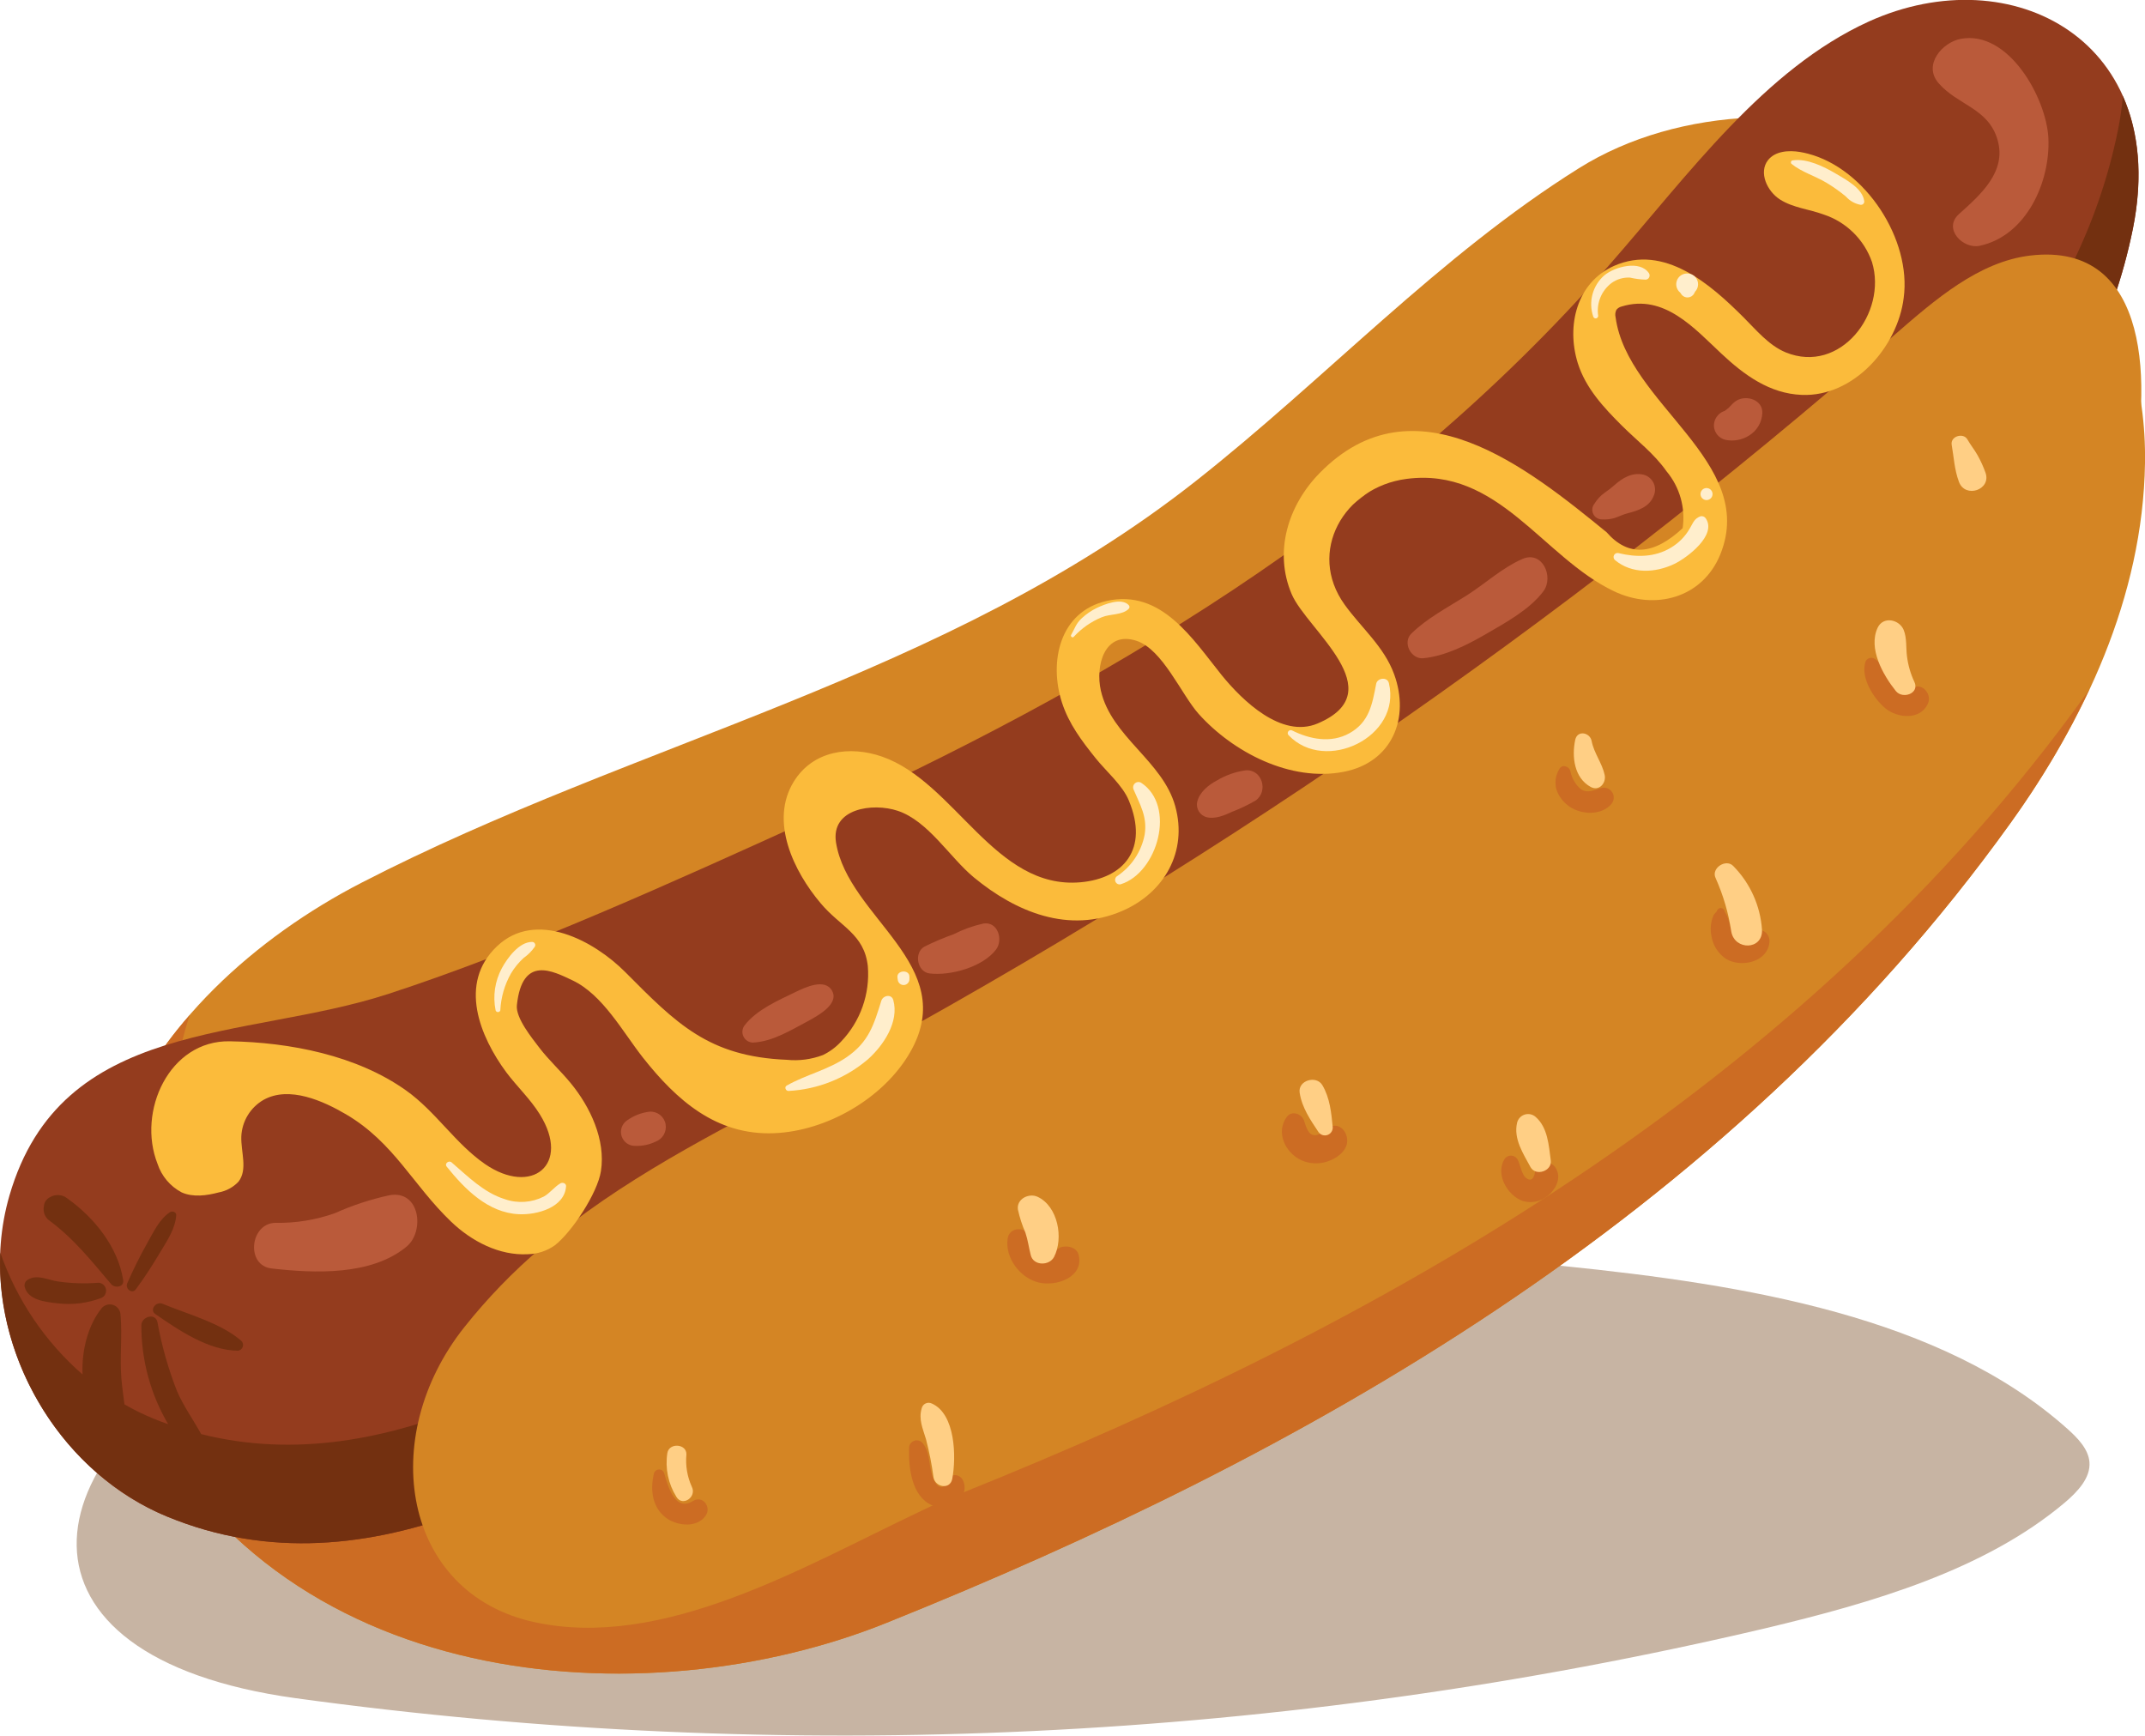
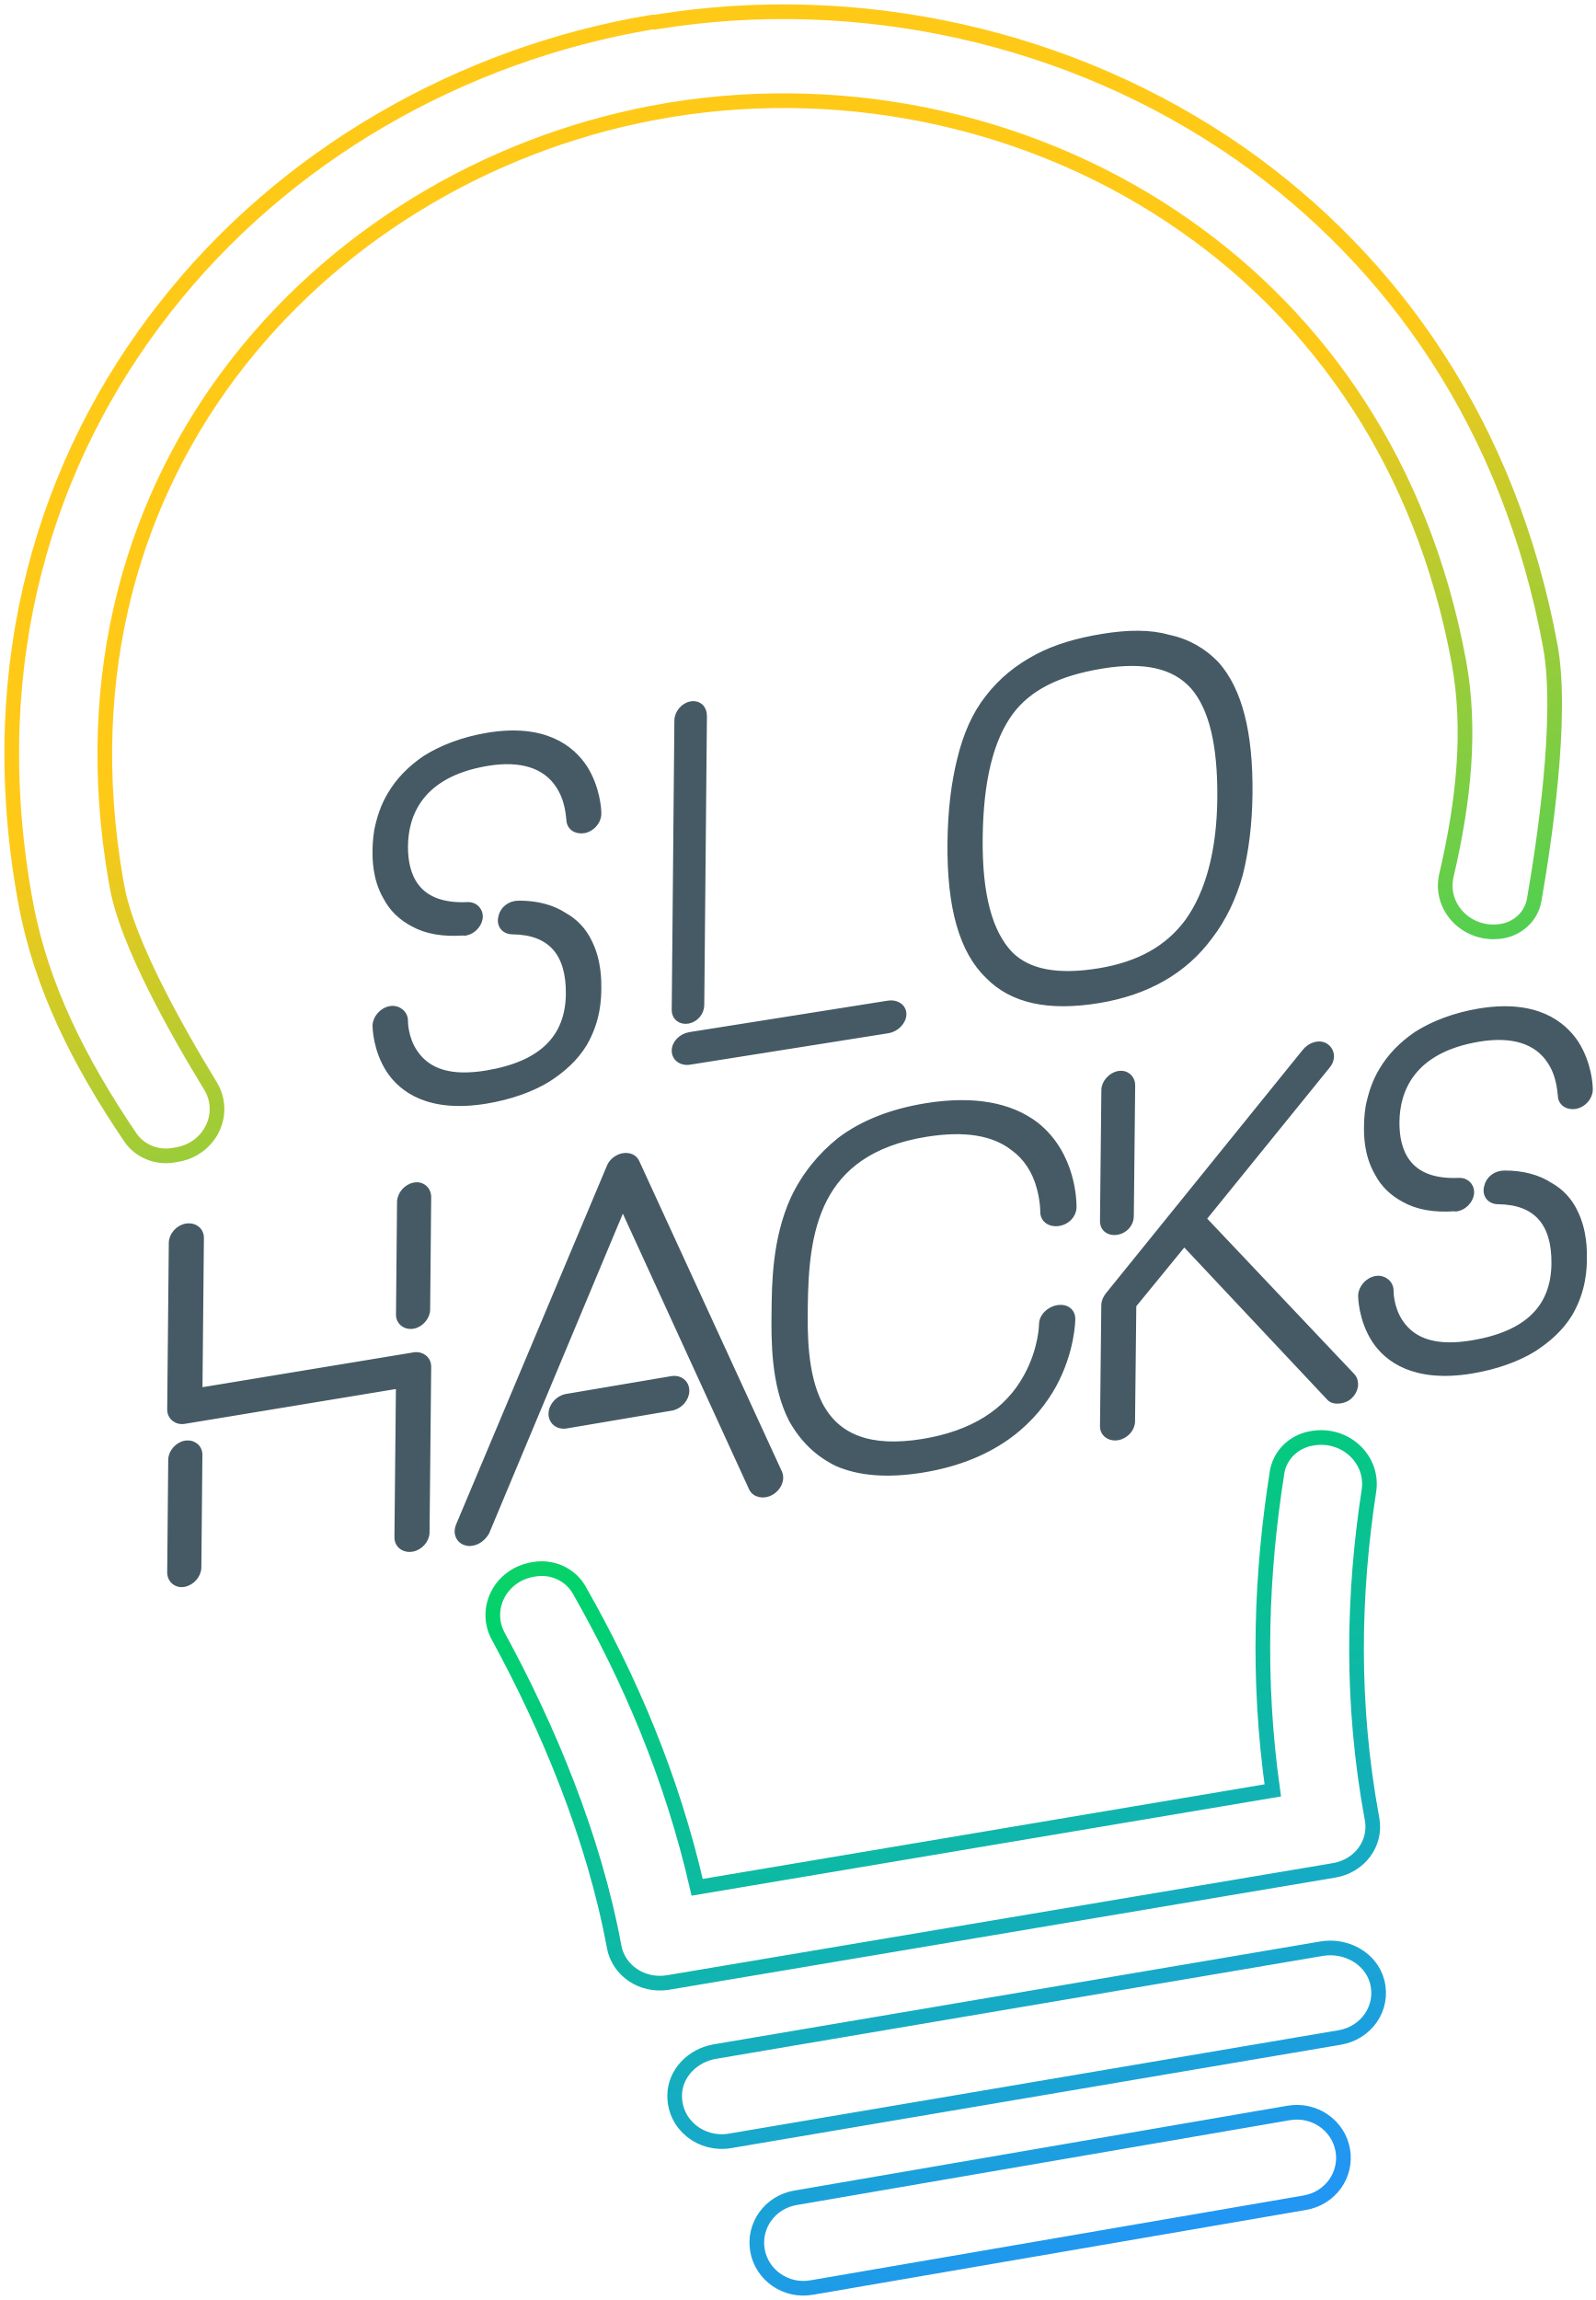
- <svg xmlns="http://www.w3.org/2000/svg" viewBox="0 0 400 323.58">
+ <svg xmlns="http://www.w3.org/2000/svg" width="272px" height="392px" viewBox="0 0 272 392" version="1.1">
  <defs>
-     <style>.cls-1{fill:#c7b4a3;}.cls-2{fill:#d48524;}.cls-3{fill:#cc6c23;}.cls-4{fill:#943c1e;}.cls-5{fill:#733010;}.cls-6{fill:#fbbb3b;}.cls-7{fill:#fec;}.cls-8{fill:#ba5a3a;}.cls-9{fill:#ffcf85;}</style>
+     <linearGradient x1="68.663%" y1="98.365%" x2="50%" y2="24.312%" id="linearGradient-1">
+       <stop stop-color="#2196F3" offset="0%" />
+       <stop stop-color="#00D26C" offset="47.525%" />
+       <stop stop-color="#FFC917" offset="100%" />
+     </linearGradient>
  </defs>
-   <g id="Layer_2" data-name="Layer 2">
-     <g id="OBJECTS">
-       <path class="cls-1" d="M55.13,316.63a750.34,750.34,0,0,0,273.93-13c20.27-4.82,41-10.89,55.89-23.39,2.49-2.1,4.93-4.69,4.69-7.64-.2-2.41-2.15-4.44-4.12-6.2-23.43-20.92-59.9-26.87-93.93-30.34q-53.25-5.42-107-6.37c-42.57-.75-99.6.65-137.47,19.91C5,271-.95,308.9,55.13,316.63Z" />
-       <path class="cls-2" d="M400,86.39c-.4,25-11.45,48.07-25.11,67.11-53.13,74-132.47,118.08-209.61,149.1C120.28,320.7,50.91,316,24.67,260c-8.2-17.5-8.2-33.59-3.16-47.68,7.54-21.06,26.33-37.63,45.82-47.69,51.42-26.54,109.08-38.24,155.6-74.89,24.34-19.17,45.43-42.06,71.5-58.37C331.73,8,400.93,28.07,400,86.39Z" />
-       <path class="cls-3" d="M389.17,129.2C336,203.25,256.7,247.27,179.56,278.3c-45,18.1-114.36,13.41-140.6-42.6-8-17-8.18-32.66-3.57-46.45a72.87,72.87,0,0,0-13.88,23.07c-5,14.09-5,30.18,3.16,47.68,26.25,56,95.61,60.69,140.6,42.6,77.14-31,156.48-75.05,209.61-149.1a156.37,156.37,0,0,0,14.76-25Z" />
-       <path class="cls-4" d="M141.7,250.89c23.83-14.62,51.68-22.81,76-36.37C261.23,190.31,301.5,159,340,125.34c24.59-21.54,50.35-46.18,57.75-82.74C404.77,7.77,375.3-8.1,348.52,4,329,12.89,315,32.41,300.07,49.44c-41.94,47.9-95.24,79-149.61,103.69C125.91,164.27,97.93,177,72.53,185.28c-26.88,8.8-61.13,4.41-70.77,37.64-6.84,23.6,6.88,50.55,29.36,59.83,38.09,15.73,75.74-8.94,106.4-29.21Q139.59,252.18,141.7,250.89Z" />
-       <path class="cls-5" d="M395.87,17.9a53.8,53.8,0,0,1-.91,6.34c-7.4,36.55-33.16,61.2-57.75,82.74-38.47,33.69-78.74,65-122.23,89.18-24.35,13.56-52.2,21.75-76,36.37q-2.11,1.29-4.18,2.66c-28.21,18.65-62.34,41-97.28,32.2-1.49-2.68-3.29-5.21-4.51-8a69,69,0,0,1-3.65-12.88c-.39-1.81-3-1-3,.58a36.2,36.2,0,0,0,5,18.45c-1-.35-1.93-.7-2.9-1.1a46,46,0,0,1-5.25-2.59c-.2-1.63-.45-3.26-.58-4.9-.32-4,.2-7.91-.16-11.88a2,2,0,0,0-3.47-1.21c-2.53,3.1-3.8,7.81-3.61,12.41A53.42,53.42,0,0,1,.05,233.54c-.87,20.56,11.92,41.3,31.08,49.21,38.09,15.73,75.74-8.94,106.4-29.21q2.07-1.37,4.18-2.66c23.83-14.62,51.68-22.81,76-36.37C261.23,190.31,301.5,159,340,125.34c24.59-21.54,50.35-46.18,57.75-82.74C399.7,32.8,398.79,24.49,395.87,17.9Z" />
-       <path class="cls-2" d="M100.93,232.63C115.71,220,133.15,211.29,150,202.38A1077.08,1077.08,0,0,0,353.22,62.5c7.67-6.67,15.78-13.7,25.36-14.85,22.69-2.71,22.76,24.65,18.69,42.58-3.83,16.88-14.81,30-25.7,41.89C313.35,195.61,245.23,246.88,171.18,282c-21.39,10.14-47.58,25.7-71.58,20.44-24.53-5.38-29.37-34.42-13-55A106,106,0,0,1,100.93,232.63Z" />
-       <path class="cls-6" d="M337.17,28.66q-.73-.19-1.48-.32c-2.14-.36-4.66-.18-6,1.53-1.77,2.27-.18,5.78,2.25,7.33S337.38,39,340.09,40a14.28,14.28,0,0,1,9,8.86c2.9,9.49-5.92,21-16.09,16.84-3.16-1.3-5.54-4.22-7.89-6.56C319,53.05,310.4,45.43,301,49.57c-7,3.11-8.92,11.18-6.79,18.08,1.45,4.69,4.87,8.36,8.26,11.73,2.82,2.81,6,5.2,8.31,8.5a13.5,13.5,0,0,1,3,10.6q-8.18,7.63-14.18.76c-14.61-11.91-35.85-29.13-53.55-11-5.86,6-8.54,14.63-5.18,22.53,2.83,6.65,19,18.12,4.85,24.12-6.75,2.87-14.09-4.32-17.89-9-5.4-6.7-11.25-16.14-21.48-13.84-8.77,2-10.77,11.34-8.32,18.93,1.3,4,3.68,7.14,6.31,10.42,1.93,2.41,5,5,6.17,7.87,3.77,9.09-1,14.51-9,15.23-16,1.43-23.37-18.64-37-23.42-6-2.1-12.87-1.16-16.46,4.61-4.62,7.43,0,16.83,5,22.74,3.66,4.37,8.1,5.69,8.78,11.69a18.16,18.16,0,0,1-5,14.1,11.29,11.29,0,0,1-3.36,2.49,14.79,14.79,0,0,1-6.76.89c-14.59-.6-20.58-6.77-30.11-16.35-5.8-5.83-16.67-11.73-23.94-4.8s-3.13,16.86,1.73,23.45c2,2.68,4.5,5,6.27,7.86,5.86,9.39-1.49,15.29-10.23,9.27-5.48-3.78-9.18-9.78-14.67-13.69-9.22-6.58-21.73-9-32.89-9.19-11.31-.22-17.34,13.09-13.5,22.83a9.33,9.33,0,0,0,4.52,5.35c2.14.94,4.63.6,6.89,0a6.74,6.74,0,0,0,3.69-2c1.77-2.28.43-5.55.53-8.44a8.29,8.29,0,0,1,4.15-6.82c4.8-2.68,11.18.23,15.4,2.71,8.92,5.25,12.44,13.17,19.57,20,3.84,3.68,9,6.35,14.28,6.07a9,9,0,0,0,5.08-1.67c3.16-2.46,7.94-9.71,8.58-13.81.92-5.84-2-12-5.62-16.4-1.88-2.3-4.11-4.31-5.91-6.68-1.3-1.72-4.41-5.5-4.14-7.89,1-9.41,6.76-6.31,10.37-4.61,5.67,2.68,9.4,9.67,13.15,14.42,6.25,7.91,13.63,14.48,24.37,14.08,9.86-.37,20.54-6.51,25.47-15.14,9.3-16.26-11.59-25-13.85-39.06-1-6.35,6.81-7.47,11.49-5.92,5.73,1.9,9.73,8.73,14.24,12.44,7.83,6.46,17.68,10.51,27.58,6.26,7.93-3.4,12.29-11.1,9.95-19.55s-11.9-12.93-13.87-21.55c-1.08-4.71.73-11.2,6.62-9.3,4.89,1.58,8.38,10,11.59,13.61,6.45,7.2,17.19,12.76,27.1,10.82,9-1.76,12.38-10,9.37-18.21-1.87-5.13-6.11-8.63-9.22-12.95-7.08-9.84-.15-21.92,11.54-23.45,17.13-2.25,25.33,14.57,38.66,20.94,7.63,3.65,16.57,1.31,19.88-6.93,6.92-17.26-17.38-28-19.55-44.13a2,2,0,0,1,.15-1.41,1.8,1.8,0,0,1,1-.62c7.9-2.41,13.56,4.11,18.57,8.79,4.27,4,9,7.46,15,7.7,9.7.39,17.87-8.95,19-18.08C356.48,44.69,347.93,31.47,337.17,28.66Z" />
-       <path class="cls-7" d="M307.49,50.93c-1.69-2.49-6.35-1.19-8.28.38a7.13,7.13,0,0,0-2.09,7.75.47.47,0,0,0,.91-.18,6.46,6.46,0,0,1,2.5-6.12,5.39,5.39,0,0,1,3.44-1,14.65,14.65,0,0,0,2.92.38A.78.78,0,0,0,307.49,50.93Z" />
-       <path class="cls-7" d="M314.51,51a2,2,0,0,0-1.19,3.55,1.87,1.87,0,0,1,.21.3,1.4,1.4,0,0,0,2.4-.14,1.86,1.86,0,0,1,.17-.33A2,2,0,0,0,314.51,51Z" />
-       <path class="cls-7" d="M318.08,96.63a.93.93,0,0,0-1-.36c-1.21.48-1.34,1.24-2,2.32a9.8,9.8,0,0,1-3.5,3.53c-3,1.81-6.46,1.82-9.79,1a.75.75,0,0,0-.65,1.29c3.16,2.65,7.51,2.44,11.08.74C314.61,104,320.24,99.77,318.08,96.63Z" />
-       <path class="cls-7" d="M318.17,91a1.12,1.12,0,0,0,.13,2.24A1.12,1.12,0,0,0,318.17,91Z" />
-       <path class="cls-7" d="M342.41,32.41c-2.24-1.32-5.42-2.92-8.09-2.51a.38.38,0,0,0-.23.66c1.9,1.54,4.48,2.28,6.57,3.55a29,29,0,0,1,3.57,2.54,4.78,4.78,0,0,0,2.7,1.53.61.61,0,0,0,.72-.62C347.39,35.15,344.31,33.54,342.41,32.41Z" />
-       <path class="cls-7" d="M259,127.37c-.28-1.21-2.15-1-2.37.13-.73,3.8-1.28,7.15-5,9.22-3.44,1.9-7.35,1.13-10.71-.54a.56.56,0,0,0-.62.91C247.15,144.26,261.39,137.4,259,127.37Z" />
-       <path class="cls-7" d="M212.75,145.91a1,1,0,0,0-1.4,1.21c1.24,2.93,2.63,5.13,2.11,8.48a12,12,0,0,1-5.16,7.77.84.84,0,0,0,.73,1.49C215.86,162.7,219.42,150.26,212.75,145.91Z" />
-       <path class="cls-7" d="M210.49,112.83c-1.34-1.45-4.52-.17-6,.54a11.61,11.61,0,0,0-2.75,1.89c-1.1,1-1.28,1.88-2,3.13-.16.3.28.61.5.34a14.57,14.57,0,0,1,5.24-3.65c1.54-.65,3.82-.37,5-1.56A.49.49,0,0,0,210.49,112.83Z" />
-       <path class="cls-7" d="M166.58,186.46c-.33-1.19-1.91-.87-2.23.13-1.39,4.46-2.33,7.68-6.45,10.51-3.47,2.38-7.58,3.26-11.2,5.31-.49.28-.18,1,.33,1a24.84,24.84,0,0,0,14.81-5.89C164.75,194.92,167.71,190.52,166.58,186.46Z" />
-       <path class="cls-7" d="M167.36,182.28l.05.35a1.09,1.09,0,0,0,2.18-.12v-.35C169.66,180.71,167.15,180.85,167.36,182.28Z" />
-       <path class="cls-7" d="M99.22,175.62c-2.42,0-4.61,3-5.64,4.91a11.68,11.68,0,0,0-1.16,7.85.46.46,0,0,0,.88,0,15.44,15.44,0,0,1,2-6.9,12.77,12.77,0,0,1,2.35-2.87,8.41,8.41,0,0,0,2.08-2.09A.59.59,0,0,0,99.22,175.62Z" />
-       <path class="cls-7" d="M104.51,220.63c-1.16.69-1.92,1.8-3.1,2.47a9.29,9.29,0,0,1-7.29.48c-3.91-1.22-6.89-4.26-9.92-6.86-.5-.43-1.36.23-.91.79,3.39,4.21,7.7,8.6,13.44,8.88,3.37.17,8.59-1.23,8.83-5.23C105.58,220.61,104.9,220.4,104.51,220.63Z" />
-       <path class="cls-5" d="M45,250c-3.91-3.38-10-4.95-14.71-6.92-1.14-.48-2.5,1.12-1.32,1.93,4.34,3,9.92,6.79,15.38,6.83A1.07,1.07,0,0,0,45,250Z" />
-       <path class="cls-5" d="M31.71,226c-2,1.35-3,3.58-4.17,5.63a83.49,83.49,0,0,0-3.82,7.66c-.41,1,.91,2.06,1.61,1.1,1.67-2.25,3.16-4.58,4.6-7,1.29-2.15,2.75-4.29,2.94-6.84C32.89,226,32.13,225.73,31.71,226Z" />
-       <path class="cls-5" d="M12.56,223.45a2.83,2.83,0,0,0-3.24-.23,2,2,0,0,0-1.13,1.66A2.69,2.69,0,0,0,9,227.42c4.7,3.43,8,7.62,11.72,12,.69.81,2.46.6,2.25-.75C22,232.49,17.55,227,12.56,223.45Z" />
-       <path class="cls-5" d="M18.35,239.17a33.56,33.56,0,0,1-7.62-.25c-1.9-.3-3.89-1.42-5.65-.25A1.22,1.22,0,0,0,4.62,240c.62,2.43,4,2.78,6.1,3a17.24,17.24,0,0,0,8.19-1A1.48,1.48,0,0,0,18.35,239.17Z" />
-       <path class="cls-8" d="M365.65,7.24c-3.4.63-7.13,4.82-4.14,8.27,3.59,4.14,9.28,4.63,11,10.58s-3.2,10.23-7.23,13.85c-3,2.73.8,6.55,3.89,5.89,8.74-1.88,13.21-11.95,12.81-20.13C381.59,18.25,374.56,5.59,365.65,7.24Z" />
-       <path class="cls-8" d="M283.9,104.22c-3.83,1.67-7,4.67-10.55,6.9s-7.25,4.16-10.15,7c-1.72,1.66-.09,4.83,2.22,4.61,4.06-.4,8.17-2.47,11.68-4.51,3.69-2.14,8.17-4.57,10.73-8C289.8,107.52,287.61,102.6,283.9,104.22Z" />
-       <path class="cls-8" d="M306.43,88.49c-2.08-.45-3.91.64-5.41,2a18.65,18.65,0,0,1-1.84,1.42,7,7,0,0,0-1.84,2,1.79,1.79,0,0,0,1.41,2.93,6.87,6.87,0,0,0,2.36-.26c.81-.28,1.59-.67,2.41-.88,1.9-.48,4-1.16,4.82-3.15A2.87,2.87,0,0,0,306.43,88.49Z" />
-       <path class="cls-8" d="M323.89,74.66a4.43,4.43,0,0,0-1.06.9c-.05.06-.7.66-.25.3-.32.25-.66.55-1,.79,0-.06-.44.2-.08,0a2.9,2.9,0,0,0-1.89,2.8,2.8,2.8,0,0,0,2.2,2.57,6,6,0,0,0,4.34-.8A5.18,5.18,0,0,0,328.64,77C328.72,74.54,325.72,73.62,323.89,74.66Z" />
-       <path class="cls-8" d="M232.29,143.63a14.2,14.2,0,0,0-5.41,1.92c-1.54.8-3.25,2.21-3.63,4a2.42,2.42,0,0,0,1.82,2.83c1.53.36,3.26-.34,4.64-1a31,31,0,0,0,4.44-2.12C236.58,147.54,235.36,143.39,232.29,143.63Z" />
-       <path class="cls-8" d="M183.4,172.19a23.54,23.54,0,0,0-5.57,2,48.23,48.23,0,0,0-5.44,2.31c-2,1.12-1.38,4.69.94,5,3.94.48,9.93-1.2,12.41-4.45C187.11,175.25,186.11,171.78,183.4,172.19Z" />
-       <path class="cls-8" d="M155.18,184.76c-1.32-2.45-5.06-.65-6.8.19-3.27,1.58-7.27,3.3-9.53,6.23a2,2,0,0,0,1.55,3.21c3.64-.16,7.12-2.33,10.27-4C152.27,189.5,156.54,187.29,155.18,184.76Z" />
-       <path class="cls-8" d="M72.6,222.86a51.57,51.57,0,0,0-10.13,3.33A31.34,31.34,0,0,1,51.34,228c-4.75.1-5.55,8-.66,8.51,8,.91,18.54,1.36,25.12-4.06C79.26,229.61,78.33,221.79,72.6,222.86Z" />
-       <path class="cls-8" d="M121.16,207.27a9.08,9.08,0,0,0-4.27,1.66,2.6,2.6,0,0,0,1.57,4.72,8,8,0,0,0,3.78-.78,2.93,2.93,0,0,0,1.88-3.27A2.85,2.85,0,0,0,121.16,207.27Z" />
-       <path class="cls-3" d="M201.15,234c-.33-1.37-1.89-1.78-3.07-1.52s-1.81,1.69-3.16,1.3c-1.57-.46-2.08-2.54-3-3.68-1.08-1.37-3.64-1.25-4,.75-.58,3.59,2.23,7.38,5.71,8.26C197,239.94,202.14,238.14,201.15,234Z" />
-       <path class="cls-3" d="M248,210.09a19.21,19.21,0,0,0-2,1.36,1.47,1.47,0,0,1-1.24.14c-1-.37-1.3-1.9-1.62-2.74-.46-1.21-2.26-1.82-3.15-.64-2.15,2.85-.36,6.69,2.66,8.11a6.76,6.76,0,0,0,4.76.28c1.62-.5,3.61-1.78,3.8-3.61S249.9,209.25,248,210.09Z" />
-       <path class="cls-3" d="M290.31,218.17a2.19,2.19,0,0,0-2.11-1.42,2.12,2.12,0,0,0-1.93,1.65c-.12.78-.41,2-1.49,1.37s-1.21-2.59-1.83-3.67a1.44,1.44,0,0,0-2.26-.16c-2,2.8.37,7,3.32,8a5,5,0,0,0,4.64-1C290,221.86,291.11,219.88,290.31,218.17Z" />
-       <path class="cls-3" d="M179.43,275.76a1.65,1.65,0,0,0-2.82.16c-.21.45-.41,1.29-1.05,1.33-.88.06-1.46-1.32-1.68-2-.71-2.05-.38-4.27-1.74-6.08a1.44,1.44,0,0,0-2.62.87c-.09,3.62.46,8.93,4.26,10.61C176.74,282,181.35,279.13,179.43,275.76Z" />
-       <path class="cls-3" d="M129.19,279.88c-3.32,2.08-4.68-2.87-5.34-5.24a1,1,0,0,0-1.91.11c-.69,2.9-.38,6.15,2.12,8.14,2,1.6,5.84,2.11,7.51-.26C132.72,281,131.07,278.71,129.19,279.88Z" />
-       <path class="cls-3" d="M298.51,146.95c-1.24.35-2.39,1-3.64.25a5.79,5.79,0,0,1-2-3.3c-.14-1-1.63-1.54-2.12-.45a4.8,4.8,0,0,0-.51,3.76,6.28,6.28,0,0,0,2.53,3.24c2.21,1.47,5.88,1.62,7.72-.54A1.85,1.85,0,0,0,298.51,146.95Z" />
-       <path class="cls-3" d="M325.67,174.48a.81.81,0,0,1-.63.46,1.32,1.32,0,0,1-1.33-.43,4.59,4.59,0,0,1-1.18-2.33,14.93,14.93,0,0,0-.47-1.42,5.78,5.78,0,0,0-.44-.77.74.74,0,0,0-1.46-.11c0,.06-.48.52-.58.7a5.3,5.3,0,0,0-.38,1.06,6.37,6.37,0,0,0-.05,2.89,6.31,6.31,0,0,0,2.77,4.29c2.68,1.58,7.39.66,8-2.8C330.46,173.33,327,172.36,325.67,174.48Z" />
-       <path class="cls-3" d="M356.47,128.42c-.48.39-.74.78-1.39.68-.82-.12-1.5-1.1-2-1.71-1.12-1.53-1.91-3.62-3.59-4.61a1.18,1.18,0,0,0-1.58.51c-1.06,2.95,1.45,6.93,3.68,8.78s6.53,2.25,7.92-.87C360.37,129.39,358.27,127,356.47,128.42Z" />
-       <path class="cls-9" d="M370.26,88.14a21.16,21.16,0,0,0-1.51-3.31c-.57-1-1.3-1.9-1.87-2.9-.76-1.32-3.2-.6-2.93,1,.41,2.34.5,4.62,1.35,6.9C366.47,93,371.38,91.33,370.26,88.14Z" />
-       <path class="cls-9" d="M357,127.15a15.73,15.73,0,0,1-1.38-4.74c-.22-1.66,0-3.46-.64-5-.85-1.94-3.81-2.56-4.84-.36-1.8,3.86,1,8.8,3.4,11.8C354.81,130.42,358,129.3,357,127.15Z" />
-       <path class="cls-9" d="M299.24,144.49c-.47-2.2-2-4.07-2.43-6.32-.3-1.61-2.66-2.09-3.06-.24-.67,3.12-.21,7.12,2.89,8.8C298.2,147.58,299.56,146,299.24,144.49Z" />
-       <path class="cls-9" d="M323.25,161.5c-1.35-1.49-4.21.37-3.33,2.2a38.3,38.3,0,0,1,2.93,10c.63,3.54,5.88,3.47,5.73-.32A18.74,18.74,0,0,0,323.25,161.5Z" />
-       <path class="cls-9" d="M286.33,208.22a2.11,2.11,0,0,0-3.42,1.11c-.71,3,1.15,5.78,2.5,8.28,1,1.78,4.05.73,3.78-1.26C288.81,213.55,288.64,210.2,286.33,208.22Z" />
-       <path class="cls-9" d="M246.59,202.32c-1.14-1.89-4.58-.88-4.23,1.41.42,2.78,2,5.08,3.51,7.34a1.46,1.46,0,0,0,2.66-.88C248.27,207.5,248,204.7,246.59,202.32Z" />
-       <path class="cls-9" d="M193.48,223.14c-1.6-.74-3.94.39-3.66,2.38a23.4,23.4,0,0,0,1.4,4.32c.47,1.4.63,2.78,1,4.2.5,2,3.46,2,4.34.32C198.38,230.85,197.28,224.9,193.48,223.14Z" />
-       <path class="cls-9" d="M173.75,261.68a1.33,1.33,0,0,0-1.87.89c-.62,2.08.21,3.79.8,5.78a58.25,58.25,0,0,1,1.4,7.1c.3,1.84,3.1,2.39,3.5.27C178.34,271.68,178.19,263.62,173.75,261.68Z" />
-       <path class="cls-9" d="M129,277.19a11.92,11.92,0,0,1-1-6c.08-2-3.21-2.26-3.55-.28a11.94,11.94,0,0,0,1.68,8.17C127.25,281,130,279.12,129,277.19Z" />
+   <g id="Screens" stroke="none" stroke-width="1" fill="none" fill-rule="evenodd">
+     <g id="Mobile" transform="translate(-60, -49)">
+       <g id="Hero" transform="translate(-345, 0)">
+         <g id="Logo" transform="translate(407, 51)">
+           <path d="M99.997,166.542 C99.982,168.012 99.943,171.849 97.559,175.91 C96.06,178.36 93.958,180.256 91.424,181.897 C88.718,183.567 85.058,184.908 80.884,185.599 C71.147,187.21 66.495,183.66 64.357,180.429 C62.047,176.898 61.998,172.996 62,172.832 C62.011,171.525 63.153,170.197 64.545,169.967 C65.848,169.75 67.055,170.691 67.042,171.997 C67.041,172.079 67.013,174.936 68.727,177.424 C71.037,180.789 75.018,181.922 80.93,180.945 C90.32,179.39 94.878,174.888 94.953,167.377 C95.021,160.438 91.846,156.807 85.335,156.743 C83.947,156.729 83.088,155.649 83.449,154.286 C83.723,152.935 84.947,152 86.423,152 C89.462,151.985 92.147,152.682 94.215,154.051 C96.031,155.056 97.491,156.607 98.427,158.57 C100.044,161.807 100.011,165.234 99.997,166.542 Z M97.541,139.502 C96.149,139.734 95.029,138.938 95.042,137.632 L94.954,137.647 L95.042,137.632 C94.956,137.564 94.986,134.461 93.188,131.822 C90.965,128.438 86.81,127.087 81.071,128.038 C69.592,129.94 67.095,136.879 67.044,142.189 C66.999,147.009 68.767,152.669 77.712,152.247 C79.014,152.195 79.958,153.263 79.773,154.516 C79.588,155.688 78.536,156.76 77.317,156.963 C77.232,156.978 77.058,157.005 76.971,156.939 C73.497,157.187 70.637,156.681 68.394,155.423 C66.406,154.366 64.858,152.909 63.836,150.957 C61.956,147.762 61.991,144.25 62.002,143.025 C62.007,142.452 62.02,141.146 62.297,139.47 C62.752,137.353 63.377,135.373 64.524,133.472 C65.935,131.034 67.953,128.987 70.485,127.263 C73.283,125.494 76.942,124.073 81.116,123.383 C90.768,121.784 95.421,125.499 97.644,128.881 C99.782,132.281 100.007,135.912 100,136.648 L99.999,136.728 C99.985,138.037 98.845,139.286 97.541,139.502 Z M115.558,178.964 C114.134,179.19 112.986,178.333 113,177.053 C113.014,175.771 114.181,174.627 115.605,174.4 L149.443,169.035 C150.777,168.824 152.015,169.586 152,170.869 C151.987,172.15 150.728,173.386 149.392,173.599 L115.558,178.964 Z M113,170.098 L113.452,120.811 C113.464,119.509 114.511,118.264 115.787,118.036 C117.064,117.807 118.012,118.691 118,119.994 L117.546,169.281 C117.534,170.583 116.568,171.73 115.292,171.96 C114.015,172.191 112.987,171.4 113,170.098 Z M66,222.055 L66.178,202.878 C66.191,201.543 67.3,200.269 68.655,200.034 C69.922,199.811 71.012,200.706 71,202.04 L70.821,221.216 C70.807,222.466 69.699,223.741 68.429,223.962 C67.077,224.197 65.987,223.303 66,222.055 Z M27,265.961 L27.176,246.785 C27.187,245.534 28.297,244.259 29.567,244.038 C30.922,243.803 32.011,244.697 32,245.945 L31.823,265.124 C31.811,266.457 30.701,267.731 29.347,267.966 C28.077,268.189 26.988,267.294 27,265.961 Z M65.734,260.01 L65.99,234.149 L29.427,240.18 C28.115,240.396 26.988,239.521 27,238.211 L27.273,209.814 C27.285,208.506 28.432,207.252 29.745,207.037 C31.145,206.806 32.272,207.682 32.258,208.992 L32.01,235.016 L68.575,228.984 C69.887,228.767 71.013,229.644 71,230.953 L70.719,259.187 C70.705,260.495 69.558,261.748 68.247,261.963 C66.847,262.194 65.72,261.318 65.734,260.01 Z M115,235.052 C114.986,236.401 113.835,237.691 112.43,237.929 L94.523,240.962 C93.118,241.2 91.988,240.297 92,238.947 C92.014,237.599 93.166,236.309 94.571,236.071 L112.479,233.038 C113.884,232.8 115.015,233.704 115,235.052 Z M129.387,252.355 C128.154,253.051 126.668,252.722 126.154,251.658 L104.146,203.602 L80.913,259.149 C80.378,260.057 79.496,260.781 78.531,260.94 C78.18,260.999 77.917,261.041 77.568,260.934 C76.257,260.658 75.659,259.36 76.197,258.038 L101.937,196.818 C102.297,195.936 103.268,195.199 104.232,195.038 C105.285,194.864 106.155,195.297 106.497,196.062 L130.821,248.994 C131.335,250.142 130.707,251.642 129.387,252.355 Z M175.821,204.517 C175.821,204.517 175.841,202.801 175.242,200.532 C174.471,197.555 172.893,195.198 170.77,193.664 C167.324,190.955 162.34,190.21 155.824,191.261 C136.987,194.302 135.326,208.037 135.191,220.791 C135.145,225.123 135.071,232.074 137.687,237.282 C140.655,243.086 146.423,245.174 155.26,243.748 C163.736,242.379 169.747,238.633 173.02,232.555 C175.566,227.9 175.612,223.731 175.612,223.65 C175.627,222.34 176.887,221.158 178.316,220.927 C179.744,220.695 180.803,221.504 180.791,222.814 C180.787,223.057 180.73,228.291 177.547,234.11 C174.548,239.49 168.326,246.371 155.208,248.49 C149.406,249.428 144.51,249.076 140.699,247.405 C137.419,245.813 134.86,243.37 132.939,239.928 C129.882,233.973 129.965,226.288 130.014,221.628 C130.066,216.641 130.144,209.201 133.247,202.334 C135.162,198.27 137.869,194.977 141.196,192.317 C145.058,189.41 149.981,187.472 155.875,186.521 C163.82,185.236 170.137,186.339 174.555,189.706 C181.008,194.785 181.006,203.027 181,203.681 L180.998,203.763 C180.985,205.072 179.902,206.225 178.475,206.456 C177.046,206.686 175.806,205.908 175.821,204.517 Z M227.973,236.026 C227.531,236.426 227.008,236.596 226.484,236.682 C225.697,236.812 225.001,236.681 224.571,236.18 L199.846,209.861 L191.191,220.447 L190.976,240.264 C190.963,241.493 189.904,242.732 188.507,242.963 C187.111,243.194 185.987,242.318 186,241.089 L186.225,220.37 C186.23,219.879 186.498,219.262 186.85,218.796 L220.425,177.276 C221.397,176.055 222.972,175.629 224.009,176.356 C225.047,177.084 225.206,178.53 224.233,179.671 L203.116,205.724 L228.532,232.582 C229.308,233.518 229.117,235.02 227.973,236.026 Z M186,206.127 L186.235,183.769 C186.246,182.567 187.345,181.259 188.683,181.034 C190.02,180.807 191.012,181.759 191,182.962 L190.765,205.32 C190.75,206.604 189.739,207.735 188.401,207.961 C187.063,208.187 185.987,207.409 186,206.127 Z M267.997,212.542 C267.979,214.012 267.936,217.849 265.547,221.91 C264.044,224.359 261.939,226.254 259.404,227.897 C256.695,229.568 253.035,230.908 248.863,231.598 C239.127,233.21 234.48,229.662 232.345,226.429 C230.043,222.898 229.999,218.995 230,218.833 C230.016,217.525 231.159,216.197 232.55,215.967 C233.854,215.75 235.057,216.691 235.044,217.998 C235.043,218.079 235.011,220.934 236.719,223.424 C239.024,226.789 243.004,227.922 248.915,226.945 C258.304,225.39 262.869,220.888 262.953,213.377 C263.031,206.438 259.862,202.807 253.353,202.743 C251.964,202.728 251.108,201.649 251.471,200.286 C251.746,198.935 252.972,198 254.447,198 C257.484,197.985 260.168,198.683 262.236,200.051 C264.047,201.054 265.505,202.607 266.438,204.57 C268.05,207.807 268.011,211.237 267.997,212.542 Z M266.538,186.503 C265.147,186.734 264.028,185.938 264.042,184.632 L263.956,184.647 L264.042,184.632 C263.957,184.565 263.991,181.461 262.198,178.822 C259.98,175.437 255.827,174.089 250.088,175.039 C238.61,176.94 236.104,183.878 236.046,189.189 C235.992,194.008 237.753,199.668 246.696,199.249 C247.998,199.196 248.941,200.263 248.752,201.517 C248.565,202.689 247.514,203.761 246.297,203.964 C246.209,203.978 246.035,204.006 245.948,203.938 C242.475,204.187 239.618,203.682 237.374,202.424 C235.391,201.365 233.843,199.91 232.824,197.96 C230.951,194.762 230.989,191.251 231.003,190.025 C231.008,189.451 231.024,188.145 231.302,186.469 C231.758,184.353 232.388,182.374 233.537,180.472 C234.954,178.035 236.972,175.987 239.508,174.263 C242.306,172.494 245.967,171.072 250.14,170.383 C259.793,168.784 264.438,172.499 266.657,175.883 C268.79,179.28 269.009,182.912 269,183.648 L269,183.729 C268.984,185.037 267.844,186.286 266.538,186.503 Z M166.458,164.35 C162.014,160.089 159.89,152.668 160.004,141.69 C160.061,136.119 160.639,131.525 161.65,127.434 C162.661,123.262 164.196,119.738 166.428,116.92 C168.659,114.018 171.413,111.768 174.778,109.992 C177.878,108.34 181.59,107.241 185.914,106.534 C190.237,105.825 194.025,105.777 197.099,106.664 C200.44,107.345 203.153,108.945 205.33,111.205 C209.246,115.634 211.106,122.855 210.995,133.34 C210.94,138.418 210.361,143.012 209.348,147.022 C208.25,150.962 206.537,154.595 204.215,157.593 C199.927,163.448 193.548,167.11 185.258,168.469 C176.701,169.869 170.552,168.503 166.458,164.35 Z M170.258,119.344 C166.858,123.957 165.109,130.986 165.004,140.833 C164.901,150.598 166.685,156.969 170.174,160.628 C173.315,163.771 178.331,164.663 185.309,163.529 C192.11,162.426 197.077,159.668 200.478,155.054 C203.971,150.181 205.899,143.125 205.995,134.174 C206.096,124.895 204.576,118.644 201.351,114.945 C198.127,111.406 193.111,110.271 185.866,111.448 C178.356,112.667 173.389,115.179 170.258,119.344 Z" id="Letters" stroke="#455A64" fill="#455A64" />
+           <path d="M217.657,358.121 C222.043,357.366 226.121,360.233 226.877,364.421 C227.635,368.608 224.807,372.661 220.421,373.417 L136.343,387.879 C131.957,388.635 127.879,385.768 127.123,381.581 C126.365,377.393 129.193,373.34 133.579,372.585 L217.657,358.121 Z M223.277,330.125 C227.445,329.418 231.682,331.771 232.737,335.711 C233.936,340.187 230.904,344.488 226.372,345.256 L122.416,362.882 C117.604,363.697 112.963,360.211 113,355.13 C113.029,351.405 116.036,348.308 119.85,347.661 L223.277,330.125 Z M214.951,303.146 C212.239,283.849 213.012,265.866 215.683,248.945 C216.148,246.002 218.518,243.666 221.588,243.149 L221.741,243.123 C227.306,242.186 232.155,246.731 231.342,252.068 C228.669,269.561 228.204,288.147 231.878,308.038 C232.637,312.149 229.785,316.039 225.384,316.779 L111.917,335.879 C107.518,336.619 103.442,333.895 102.682,329.785 C99.229,311.079 91.4,292.424 82.94,276.898 C80.362,272.169 83.334,266.42 88.833,265.495 L89.09,265.452 C92.162,264.934 95.229,266.359 96.719,268.976 C105.311,284.065 112.48,300.69 116.836,319.661 L214.951,303.146 Z M17.993,149.328 C19.72,158.691 27.953,173.388 33.86,183.053 C36.756,187.792 33.822,193.835 28.169,194.787 L27.528,194.895 C24.664,195.378 21.78,194.163 20.198,191.828 C11.554,179.067 5.011,166.15 2.394,151.959 L2.131,150.528 C-4.825,110.71 5.784,76.313 26.145,50.402 C46.413,24.508 76.559,7.266 108.879,1.815 C109.159,1.767 109.439,1.72 109.643,1.778 L110.109,1.699 C144.161,-3.767 180.555,4.005 209.526,24.267 C235.419,42.468 255.328,70.522 262.261,108.134 C264.479,120.162 261.156,141.992 259.509,151.401 C259.037,154.104 256.839,156.225 254.017,156.701 C248.214,157.68 243.267,152.689 244.552,147.189 C247.537,134.399 248.783,122.273 246.663,110.764 C240.502,77.353 222.917,52.498 200.133,36.536 C174.68,18.629 142.708,11.861 112.674,16.651 L111.646,16.824 C83.25,21.612 56.669,36.781 38.727,59.611 C20.86,82.336 11.631,112.725 17.746,147.988 L17.993,149.328 Z" id="Bulb" stroke="url(#linearGradient-1)" stroke-width="2.5" />
+         </g>
+       </g>
    </g>
  </g>
</svg>
